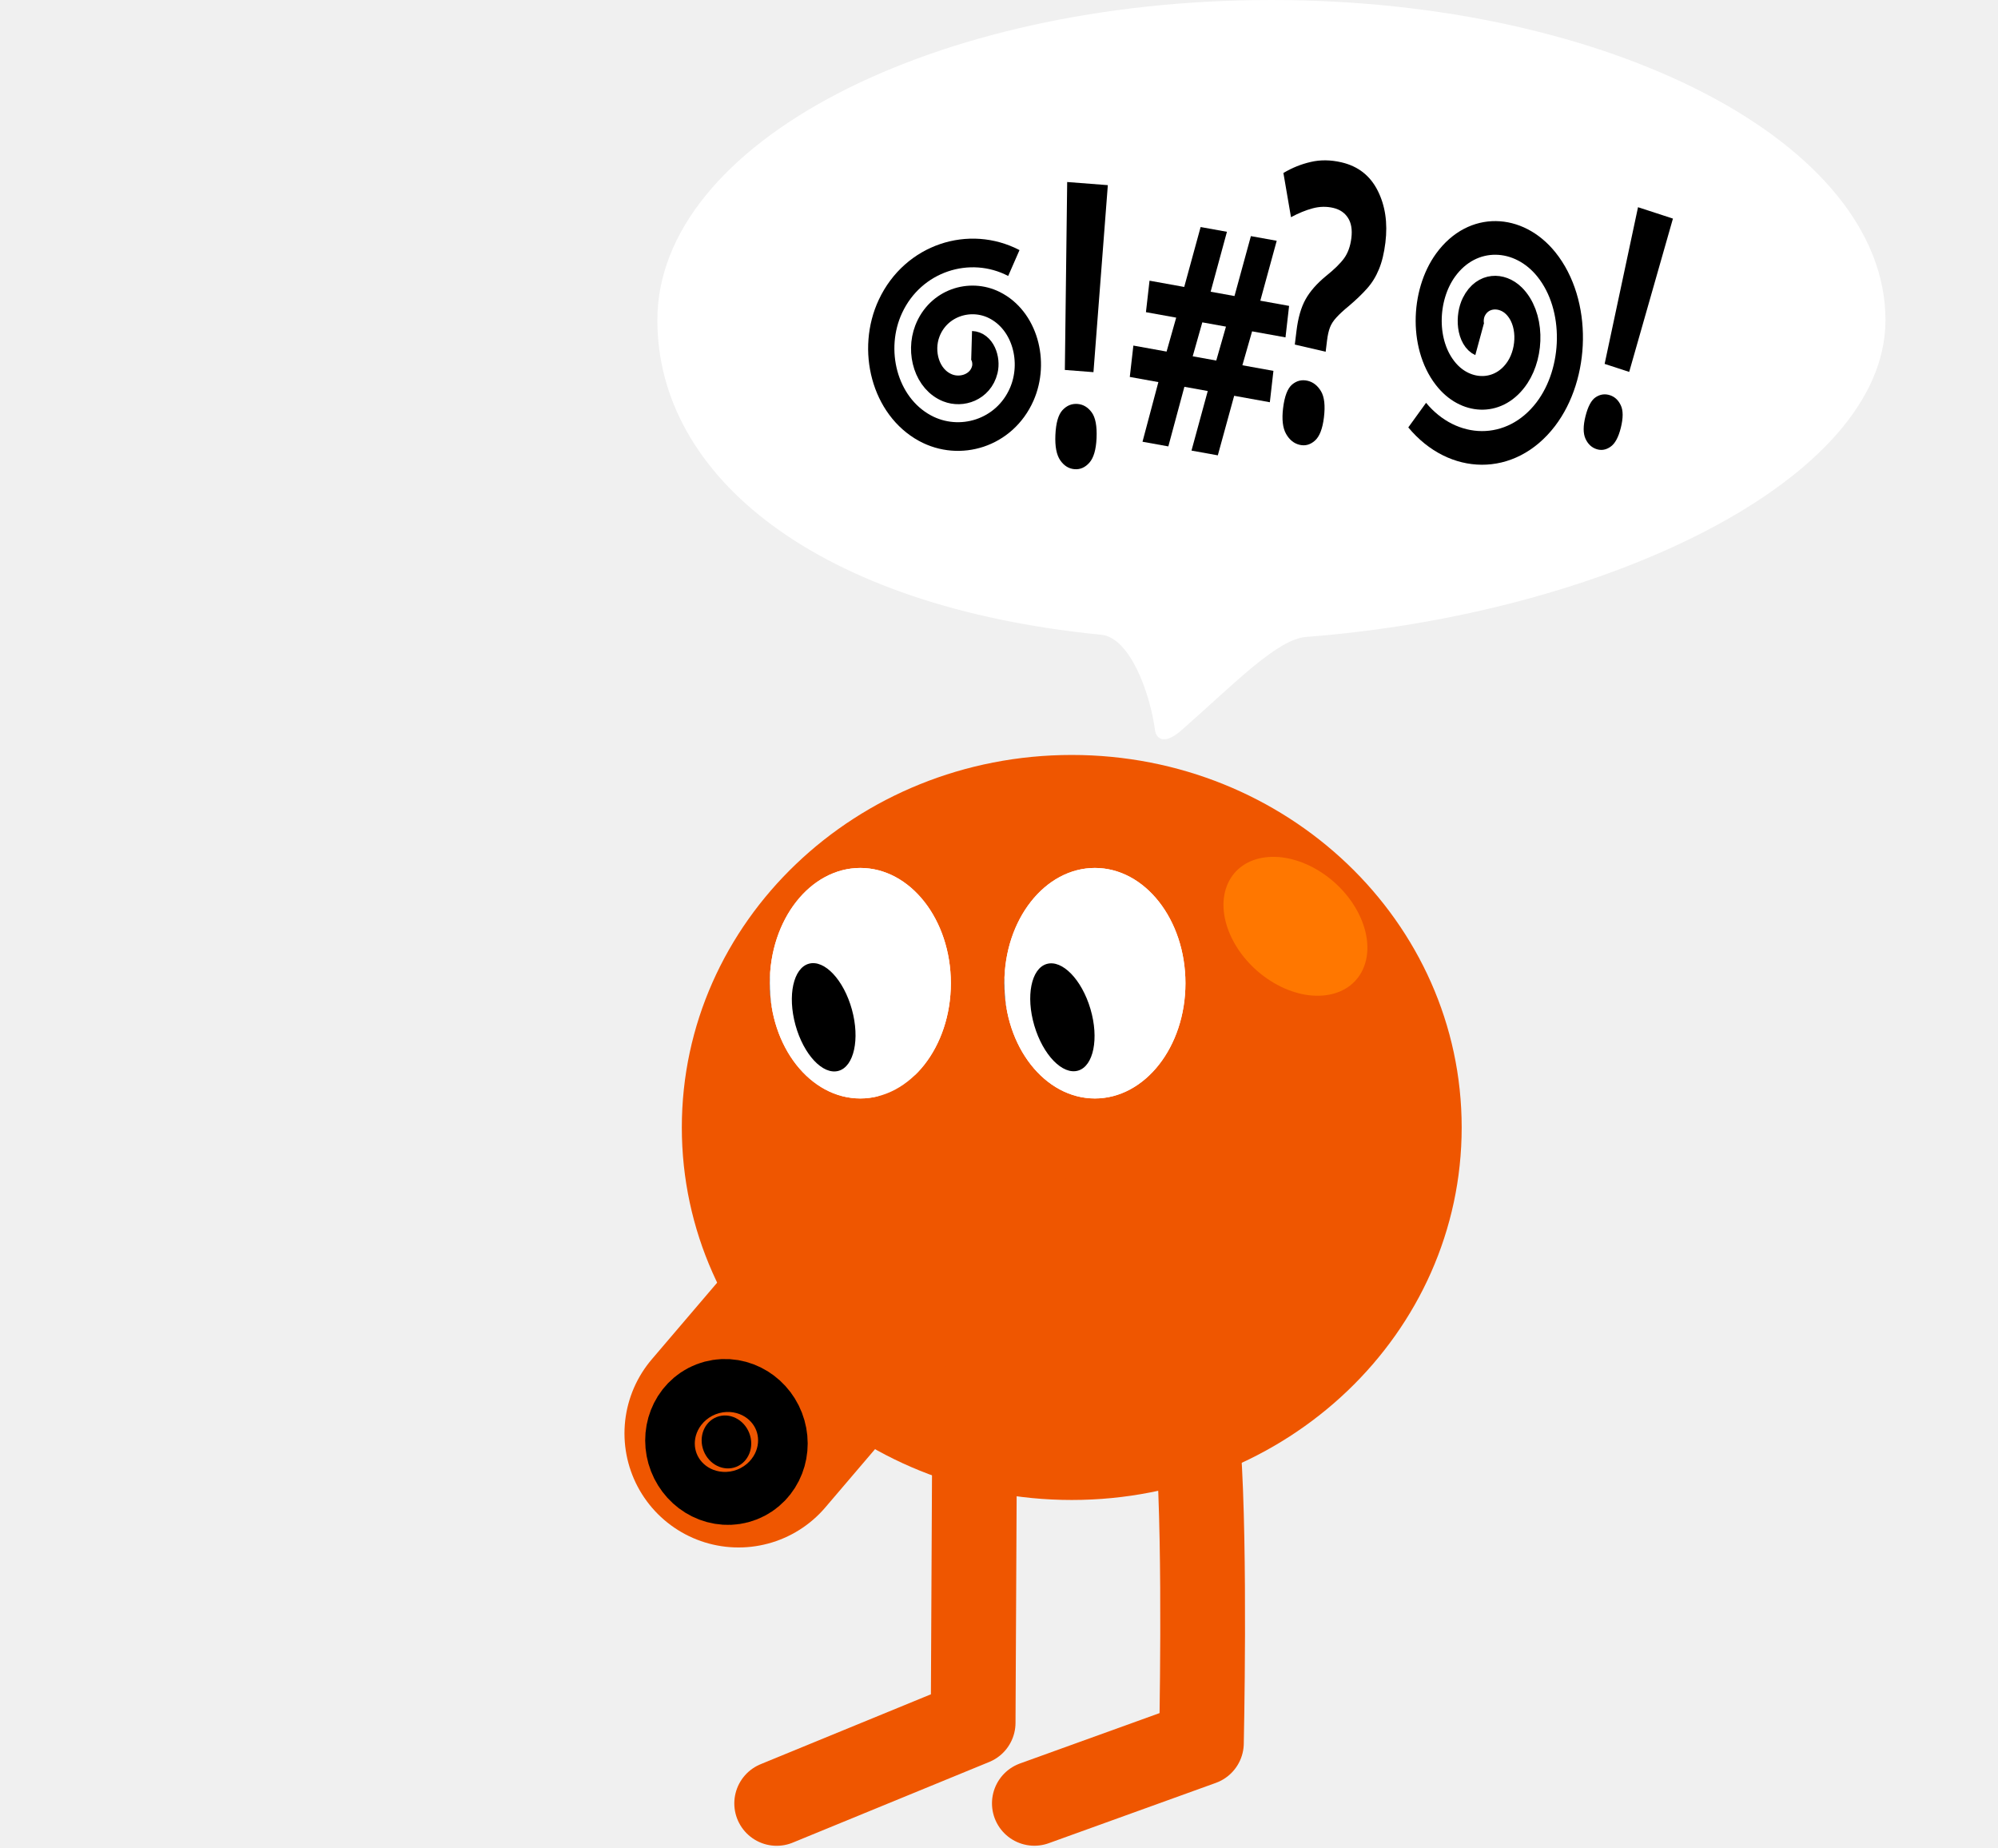
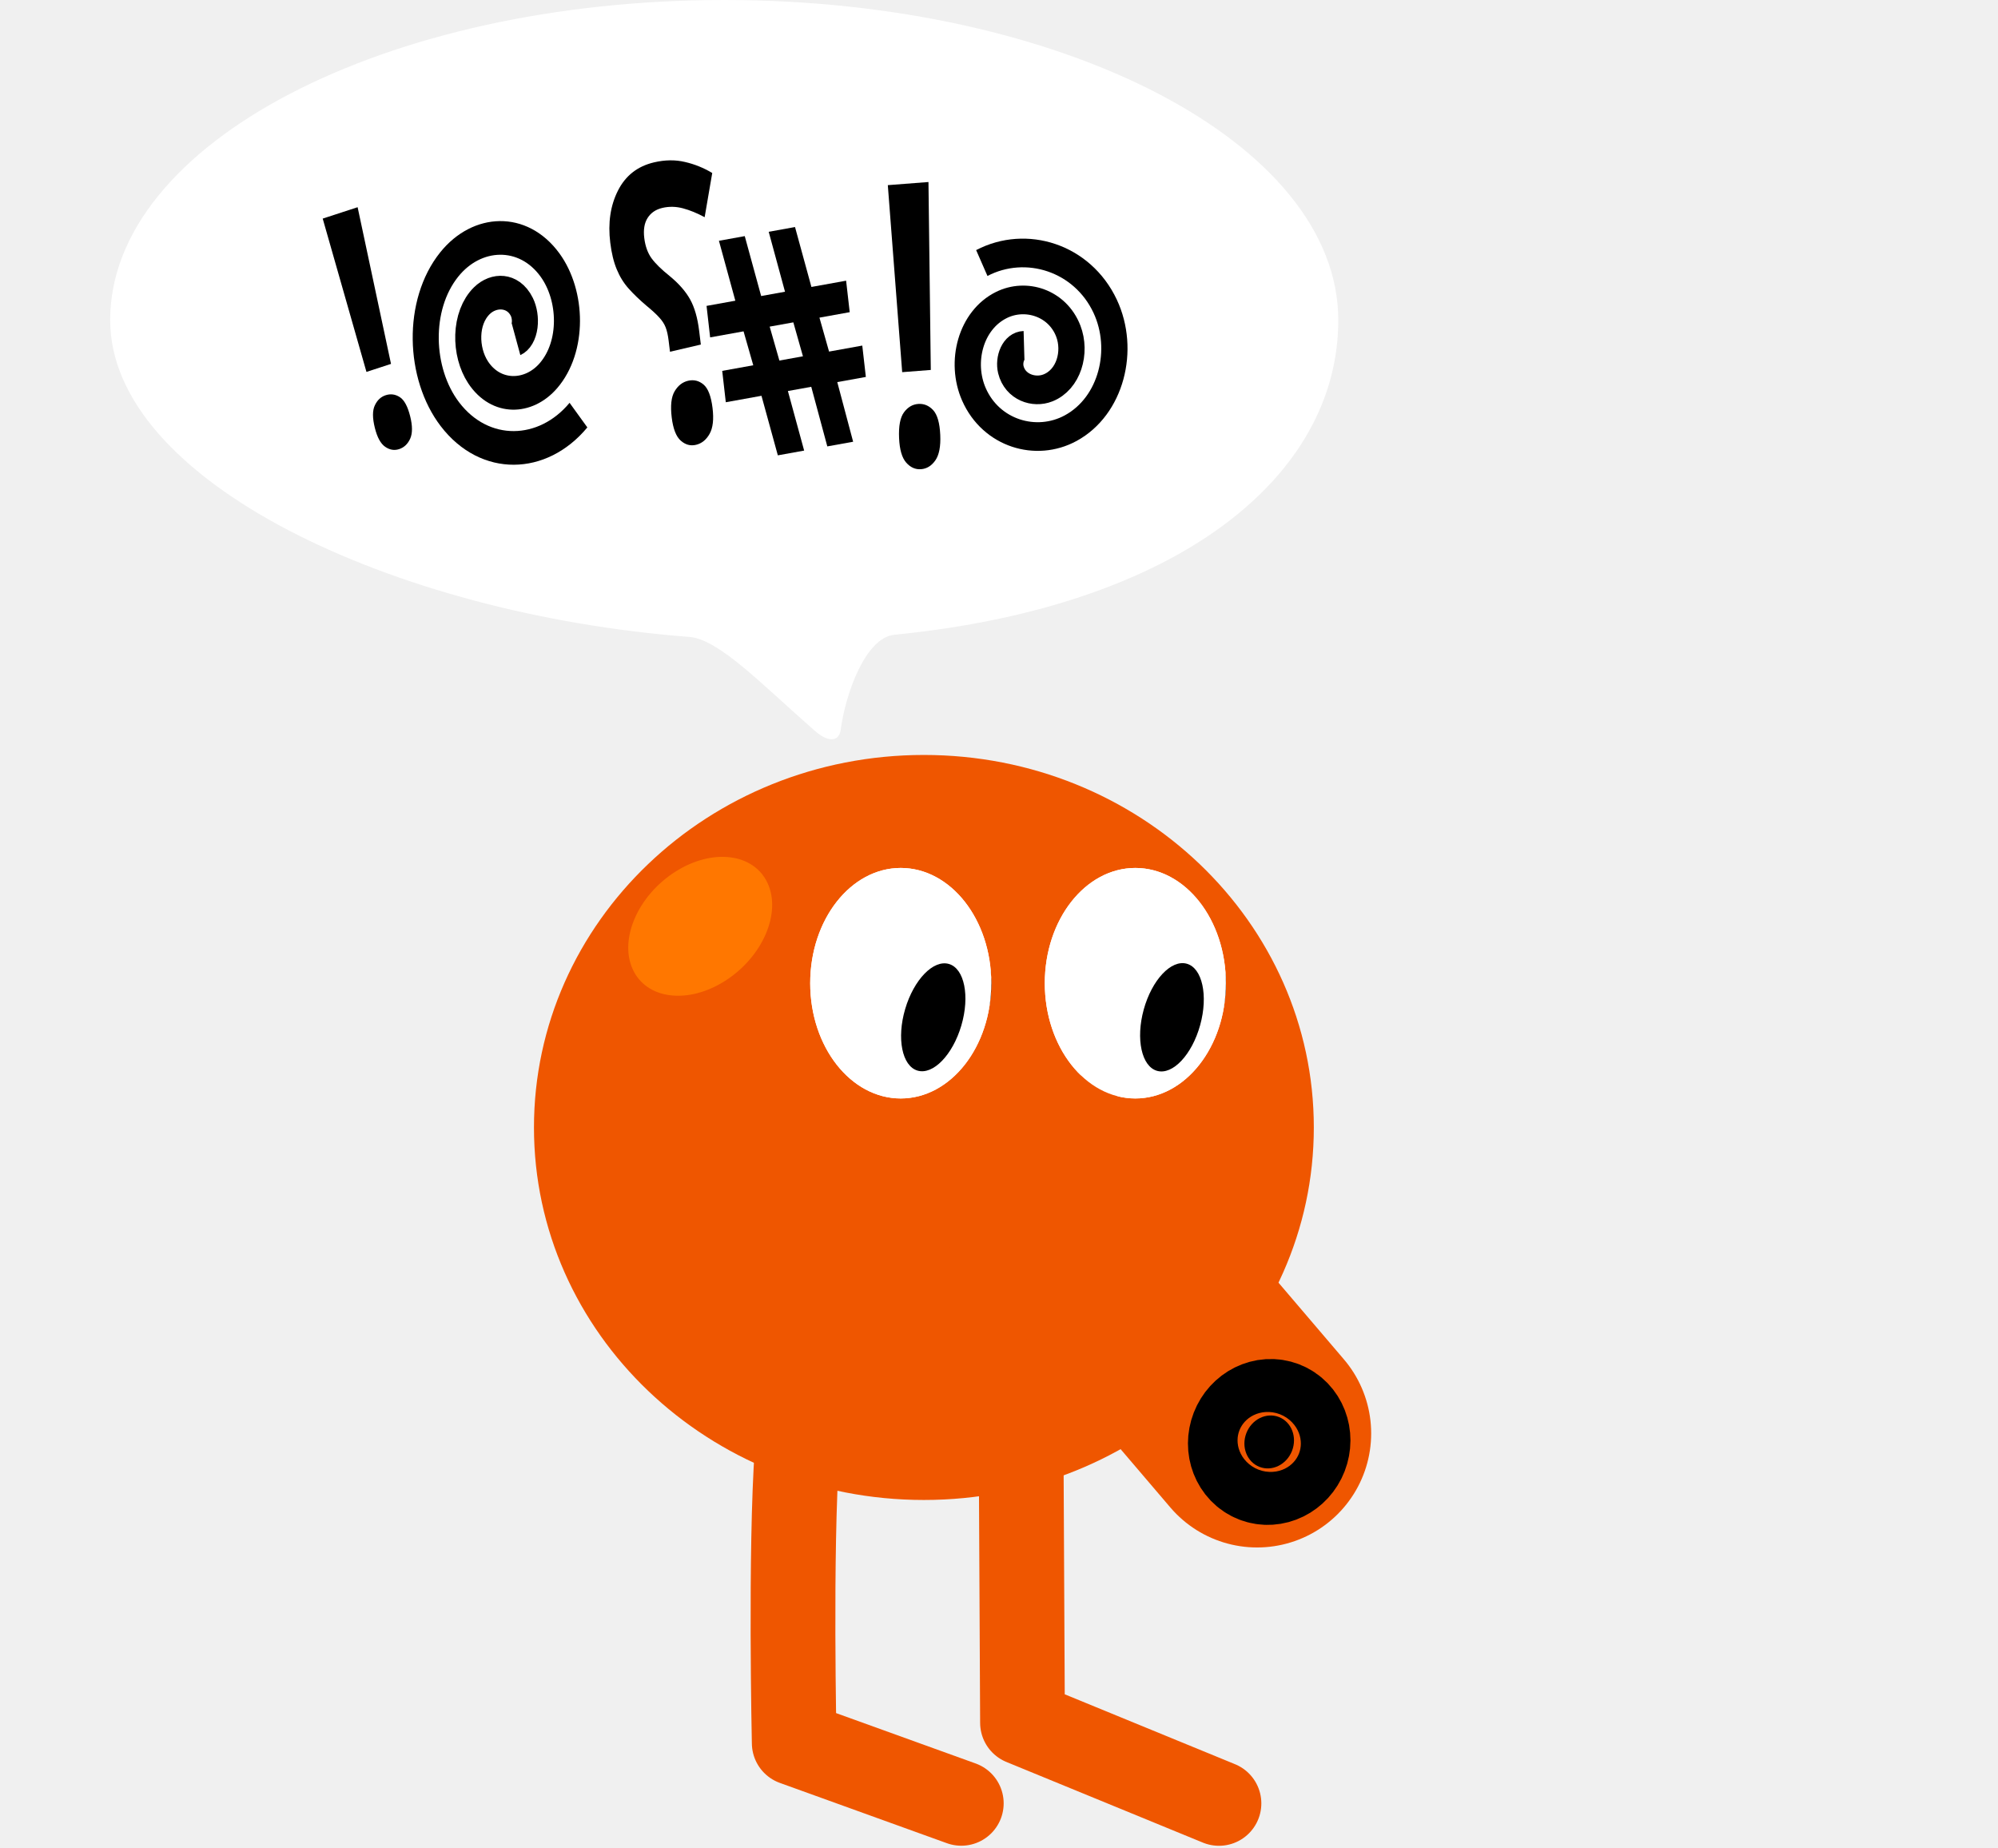
<svg xmlns="http://www.w3.org/2000/svg" width="85.818" height="79.359" id="svg2" version="1.1">
  <defs id="defs4" />
  <g id="layer1" transform="translate(1988.971,-997.4879)">
    <g id="g4255" />
    <g id="g5191" transform="translate(-112,513)">
      <g id="g5074" transform="matrix(1.843193,0,0,1.843193,-62.12293,-1362.837)">
        <g id="g5076">
          <g id="g5078" transform="matrix(1.518972,0,0,1.518972,-279.7534,117.9464)">
            <g id="g5084" transform="translate(137.5322,493.672)" />
          </g>
        </g>
      </g>
-       <g id="g3032">
+       <g id="g3032" transform="matrix(-1,0,0,1,-3668.225,0)">
        <path style="fill:none;stroke:#ef5600;stroke-width:1.3;stroke-linecap:round;stroke-linejoin:round;stroke-miterlimit:4;stroke-opacity:1;stroke-dasharray:none" d="m -583.189,110.736 c 0.11,1.551 0.045,4.496 0.045,4.496 l -2.563,0.925" id="path5086" transform="matrix(2.799758,0,0,2.799758,-192.7058,236.7232)" />
        <path style="fill:none;stroke:#ef5600;stroke-width:1.3;stroke-linecap:round;stroke-linejoin:round;stroke-miterlimit:4;stroke-opacity:1;stroke-dasharray:none" d="m -586.622,110.099 -0.024,4.822 -3.014,1.237" id="path5088" transform="matrix(2.799758,0,0,2.799758,-192.7058,236.7232)" />
        <path style="color:#000000;fill:#ef5600;fill-opacity:1;fill-rule:nonzero;stroke:none;stroke-width:8;marker:none;visibility:visible;display:inline;overflow:visible;enable-background:accumulate" id="path5092" d="m -596.25,134.148 c 0,3.156 -2.678,5.714 -5.982,5.714 -3.304,0 -5.982,-2.558 -5.982,-5.714 0,-3.156 2.678,-5.714 5.982,-5.714 3.304,0 5.982,2.558 5.982,5.714 z" transform="matrix(-2.799758,0,0,2.799758,-3517.041,157.3263)" />
        <path style="color:#000000;fill:#ffffff;fill-opacity:1;fill-rule:nonzero;stroke:none;stroke-width:3.5;marker:none;visibility:visible;display:inline;overflow:visible;enable-background:accumulate" id="path5094" d="m -618.34,133.755 c 0,0.976 -0.622,1.768 -1.389,1.768 -0.767,0 -1.389,-0.791 -1.389,-1.768 0,-0.976 0.622,-1.768 1.389,-1.768 0.767,0 1.389,0.791 1.389,1.768 z" transform="matrix(-2.799758,0,0,2.799758,-3565.034,152.2312)" />
        <path style="color:#000000;fill:#000000;fill-opacity:1;fill-rule:nonzero;stroke:none;stroke-width:3.5;marker:none;visibility:visible;display:inline;overflow:visible;enable-background:accumulate" id="path5096" d="m -619.16,134.418 c 0,0.331 -0.141,0.6 -0.316,0.6 -0.174,0 -0.316,-0.269 -0.316,-0.6 0,-0.331 0.141,-0.6 0.316,-0.6 0.174,0 0.316,0.269 0.316,0.6 z" transform="matrix(-3.978604,0,0,3.978604,-4297.227,-7.99403)" />
        <path transform="matrix(-2.799758,0,0,2.799758,-3565.034,152.2312)" d="m -618.34,133.755 c 0,0.976 -0.622,1.768 -1.389,1.768 -0.767,0 -1.389,-0.791 -1.389,-1.768 0,-0.976 0.622,-1.768 1.389,-1.768 0.767,0 1.389,0.791 1.389,1.768 z" id="path5098" style="color:#000000;fill:#ffffff;fill-opacity:1;fill-rule:nonzero;stroke:none;stroke-width:3.5;marker:none;visibility:visible;display:inline;overflow:visible;enable-background:accumulate" />
        <path transform="matrix(-3.816117,1.125407,1.125407,3.816117,-4346.607,712.3845)" d="m -619.16,134.418 c 0,0.331 -0.141,0.6 -0.316,0.6 -0.174,0 -0.316,-0.269 -0.316,-0.6 0,-0.331 0.141,-0.6 0.316,-0.6 0.174,0 0.316,0.269 0.316,0.6 z" id="path5100" style="color:#000000;fill:#000000;fill-opacity:1;fill-rule:nonzero;stroke:none;stroke-width:3.5;marker:none;visibility:visible;display:inline;overflow:visible;enable-background:accumulate" />
        <path transform="matrix(-2.799758,0,0,2.799758,-3575.11,152.2312)" d="m -618.34,133.755 c 0,0.976 -0.622,1.768 -1.389,1.768 -0.767,0 -1.389,-0.791 -1.389,-1.768 0,-0.976 0.622,-1.768 1.389,-1.768 0.767,0 1.389,0.791 1.389,1.768 z" id="path5102" style="color:#000000;fill:#ffffff;fill-opacity:1;fill-rule:nonzero;stroke:none;stroke-width:3.5;marker:none;visibility:visible;display:inline;overflow:visible;enable-background:accumulate" />
        <path transform="matrix(-3.978604,0,0,3.978604,-4307.302,-7.99403)" d="m -619.16,134.418 c 0,0.331 -0.141,0.6 -0.316,0.6 -0.174,0 -0.316,-0.269 -0.316,-0.6 0,-0.331 0.141,-0.6 0.316,-0.6 0.174,0 0.316,0.269 0.316,0.6 z" id="path5104" style="color:#000000;fill:#000000;fill-opacity:1;fill-rule:nonzero;stroke:none;stroke-width:3.5;marker:none;visibility:visible;display:inline;overflow:visible;enable-background:accumulate" />
        <path style="color:#000000;fill:#ff7700;fill-opacity:1;fill-rule:nonzero;stroke:none;stroke-width:1.3;marker:none;visibility:visible;display:inline;overflow:visible;enable-background:accumulate" id="path5112" d="m -642.589,129.885 c 0,0.999 -0.58,1.808 -1.295,1.808 -0.715,0 -1.295,-0.809 -1.295,-1.808 0,-0.999 0.58,-1.808 1.295,-1.808 0.715,0 1.295,0.809 1.295,1.808 z" transform="matrix(-0.828058,1.808377,1.602968,1.021641,-2562.704,1555.958)" />
        <path style="fill:#ef5600;fill-opacity:1;stroke:#ef5600;stroke-width:3.5;stroke-linecap:round;stroke-linejoin:miter;stroke-miterlimit:4;stroke-opacity:1;stroke-dasharray:none" d="m -586.97,106.643 -3.275,3.839" id="path5090" transform="matrix(2.799758,0,0,2.799758,-192.7058,236.7232)" />
        <path style="color:#000000;fill:#000000;fill-opacity:1;fill-rule:nonzero;stroke:#000000;stroke-width:1.6;stroke-linecap:round;stroke-linejoin:round;stroke-miterlimit:4;stroke-opacity:1;stroke-dasharray:none;stroke-dashoffset:0;marker:none;visibility:visible;display:inline;overflow:visible;enable-background:accumulate" id="path5110" d="m -592.107,108.564 c 0,0.209 -0.155,0.379 -0.347,0.379 -0.192,0 -0.347,-0.17 -0.347,-0.379 0,-0.209 0.155,-0.379 0.347,-0.379 0.192,0 0.347,0.17 0.347,0.379 z" transform="matrix(2.825094,-1.097736,1.097736,2.825094,-291.2052,-410.6476)" />
        <path style="color:#000000;fill:#ffffff;fill-opacity:1;fill-rule:nonzero;stroke:none;stroke-width:3.5;marker:none;visibility:visible;display:inline;overflow:visible;enable-background:accumulate" id="path5106" d="m -618.34,133.755 c 0,0.976 -0.622,1.768 -1.389,1.768 -0.767,0 -1.389,-0.791 -1.389,-1.768 0,-0.976 0.622,-1.768 1.389,-1.768 0.767,0 1.389,0.791 1.389,1.768 z" transform="matrix(-2.799758,0,0,2.799758,-3575.11,152.2312)" />
        <path style="color:#000000;fill:#000000;fill-opacity:1;fill-rule:nonzero;stroke:none;stroke-width:3.5;marker:none;visibility:visible;display:inline;overflow:visible;enable-background:accumulate" id="path5108" d="m -619.16,134.418 c 0,0.331 -0.141,0.6 -0.316,0.6 -0.174,0 -0.316,-0.269 -0.316,-0.6 0,-0.331 0.141,-0.6 0.316,-0.6 0.174,0 0.316,0.269 0.316,0.6 z" transform="matrix(-3.835121,1.058837,1.058837,3.835121,-4359.684,668.5916)" />
        <path transform="matrix(-2.799758,0,0,1.134787,-1533.401,-111.0532)" d="m 107.406,565.156 -15.344,8.875 15.344,8.844 15.344,-8.844 -15.344,-8.875 z" id="path5114" style="fill:#ff6666;fill-opacity:0;stroke:none" />
        <path style="color:#000000;fill:#ffffff;fill-opacity:1;stroke:none;stroke-width:4;marker:none;visibility:visible;display:inline;overflow:visible;enable-background:accumulate" d="m -1795.987,498.238 c 0,6.907 -12.145,12.625 -24.874,13.603 -1.265,0.097 -3.094,2.018 -5.379,4.022 -0.715,0.627 -1.071,0.356 -1.12,-0.012 -0.212,-1.591 -1.069,-3.98 -2.312,-4.103 -12.208,-1.205 -19.064,-6.795 -19.064,-13.51 0,-7.594 11.809,-13.75 26.375,-13.75 14.566,0 26.375,6.156 26.375,13.75 z" id="path5142" />
        <g transform="matrix(0.2797009,0,0,0.3368381,-1361.749,1108.659)" id="g5145">
          <text xml:space="preserve" style="font-size:43.077px;font-style:normal;font-weight:bold;line-height:125%;letter-spacing:0px;word-spacing:0px;fill:#000000;fill-opacity:1;stroke:none;font-family:Sans;-inkscape-font-specification:Sans Bold" x="-2067.408" y="-1445.782" id="text5147" transform="matrix(0.8573255,0.05494552,-0.06236918,1.162421,0,0)">
            <tspan id="tspan5149" x="-2067.408" y="-1445.782">!</tspan>
          </text>
          <text xml:space="preserve" style="font-size:39.018px;font-style:normal;font-weight:bold;line-height:125%;letter-spacing:0px;word-spacing:0px;fill:#000000;fill-opacity:1;stroke:none;font-family:Sans;-inkscape-font-specification:Sans Bold" x="-1939.677" y="-1498.314" id="text5151" transform="matrix(0.9686715,0.1452717,-0.1391238,1.011477,0,0)">
            <tspan id="tspan5153" x="-1939.677" y="-1498.314">#</tspan>
          </text>
          <text xml:space="preserve" style="font-size:43.065px;font-style:normal;font-weight:bold;line-height:125%;letter-spacing:0px;word-spacing:0px;fill:#000000;fill-opacity:1;stroke:none;font-family:Sans;-inkscape-font-specification:Sans Bold" x="-2186.6" y="-1260.171" id="text5155" transform="matrix(0.8517251,0.1646051,-0.1686291,1.141498,0,0)">
            <tspan id="tspan5157" x="-2186.6" y="-1260.171">?</tspan>
          </text>
          <text transform="matrix(0.8409889,0.2277478,-0.3299837,1.099714,0,0)" id="text5159" y="-1147.019" x="-2354.069" style="font-size:37.693px;font-style:normal;font-weight:bold;line-height:125%;letter-spacing:0px;word-spacing:0px;fill:#000000;fill-opacity:1;stroke:none;font-family:Sans;-inkscape-font-specification:Sans Bold" xml:space="preserve">
            <tspan y="-1147.019" x="-2354.069" id="tspan5161">!</tspan>
          </text>
          <path style="fill:none;stroke:#000000;stroke-width:4;stroke-linecap:butt;stroke-linejoin:miter;stroke-miterlimit:4;stroke-opacity:1;stroke-dasharray:none" id="path5163" d="m -1145.258,-1908.578 c 1.66,0.053 2.376,1.997 2.007,3.39 -0.639,2.414 -3.473,3.346 -5.661,2.547 -3.166,-1.155 -4.335,-4.964 -3.088,-7.931 1.65,-3.923 6.461,-5.333 10.201,-3.628 4.683,2.135 6.336,7.96 4.169,12.471 -2.616,5.444 -9.461,7.341 -14.741,4.709 -6.206,-3.093 -8.348,-10.962 -5.25,-17.011 3.473,-6.781 12.033,-9.263 18.795,-6.033" transform="matrix(1.00794,0,0,0.9135684,-538.488,-65.38499)" />
          <path transform="matrix(-0.9537432,-0.3224079,0.3006226,-1.022858,-2133.351,-4131.223)" d="m -1145.258,-1908.578 c 1.66,0.053 2.376,1.997 2.007,3.39 -0.639,2.414 -3.473,3.346 -5.661,2.547 -3.166,-1.155 -4.335,-4.964 -3.088,-7.931 1.65,-3.923 6.461,-5.333 10.201,-3.628 4.683,2.135 6.336,7.96 4.169,12.471 -2.616,5.444 -9.461,7.341 -14.741,4.709 -6.206,-3.093 -8.348,-10.962 -5.25,-17.011 3.473,-6.781 12.033,-9.263 18.795,-6.033" id="path5165" style="fill:none;stroke:#000000;stroke-width:4;stroke-linecap:butt;stroke-linejoin:miter;stroke-miterlimit:4;stroke-opacity:1;stroke-dasharray:none" />
        </g>
      </g>
    </g>
  </g>
</svg>
